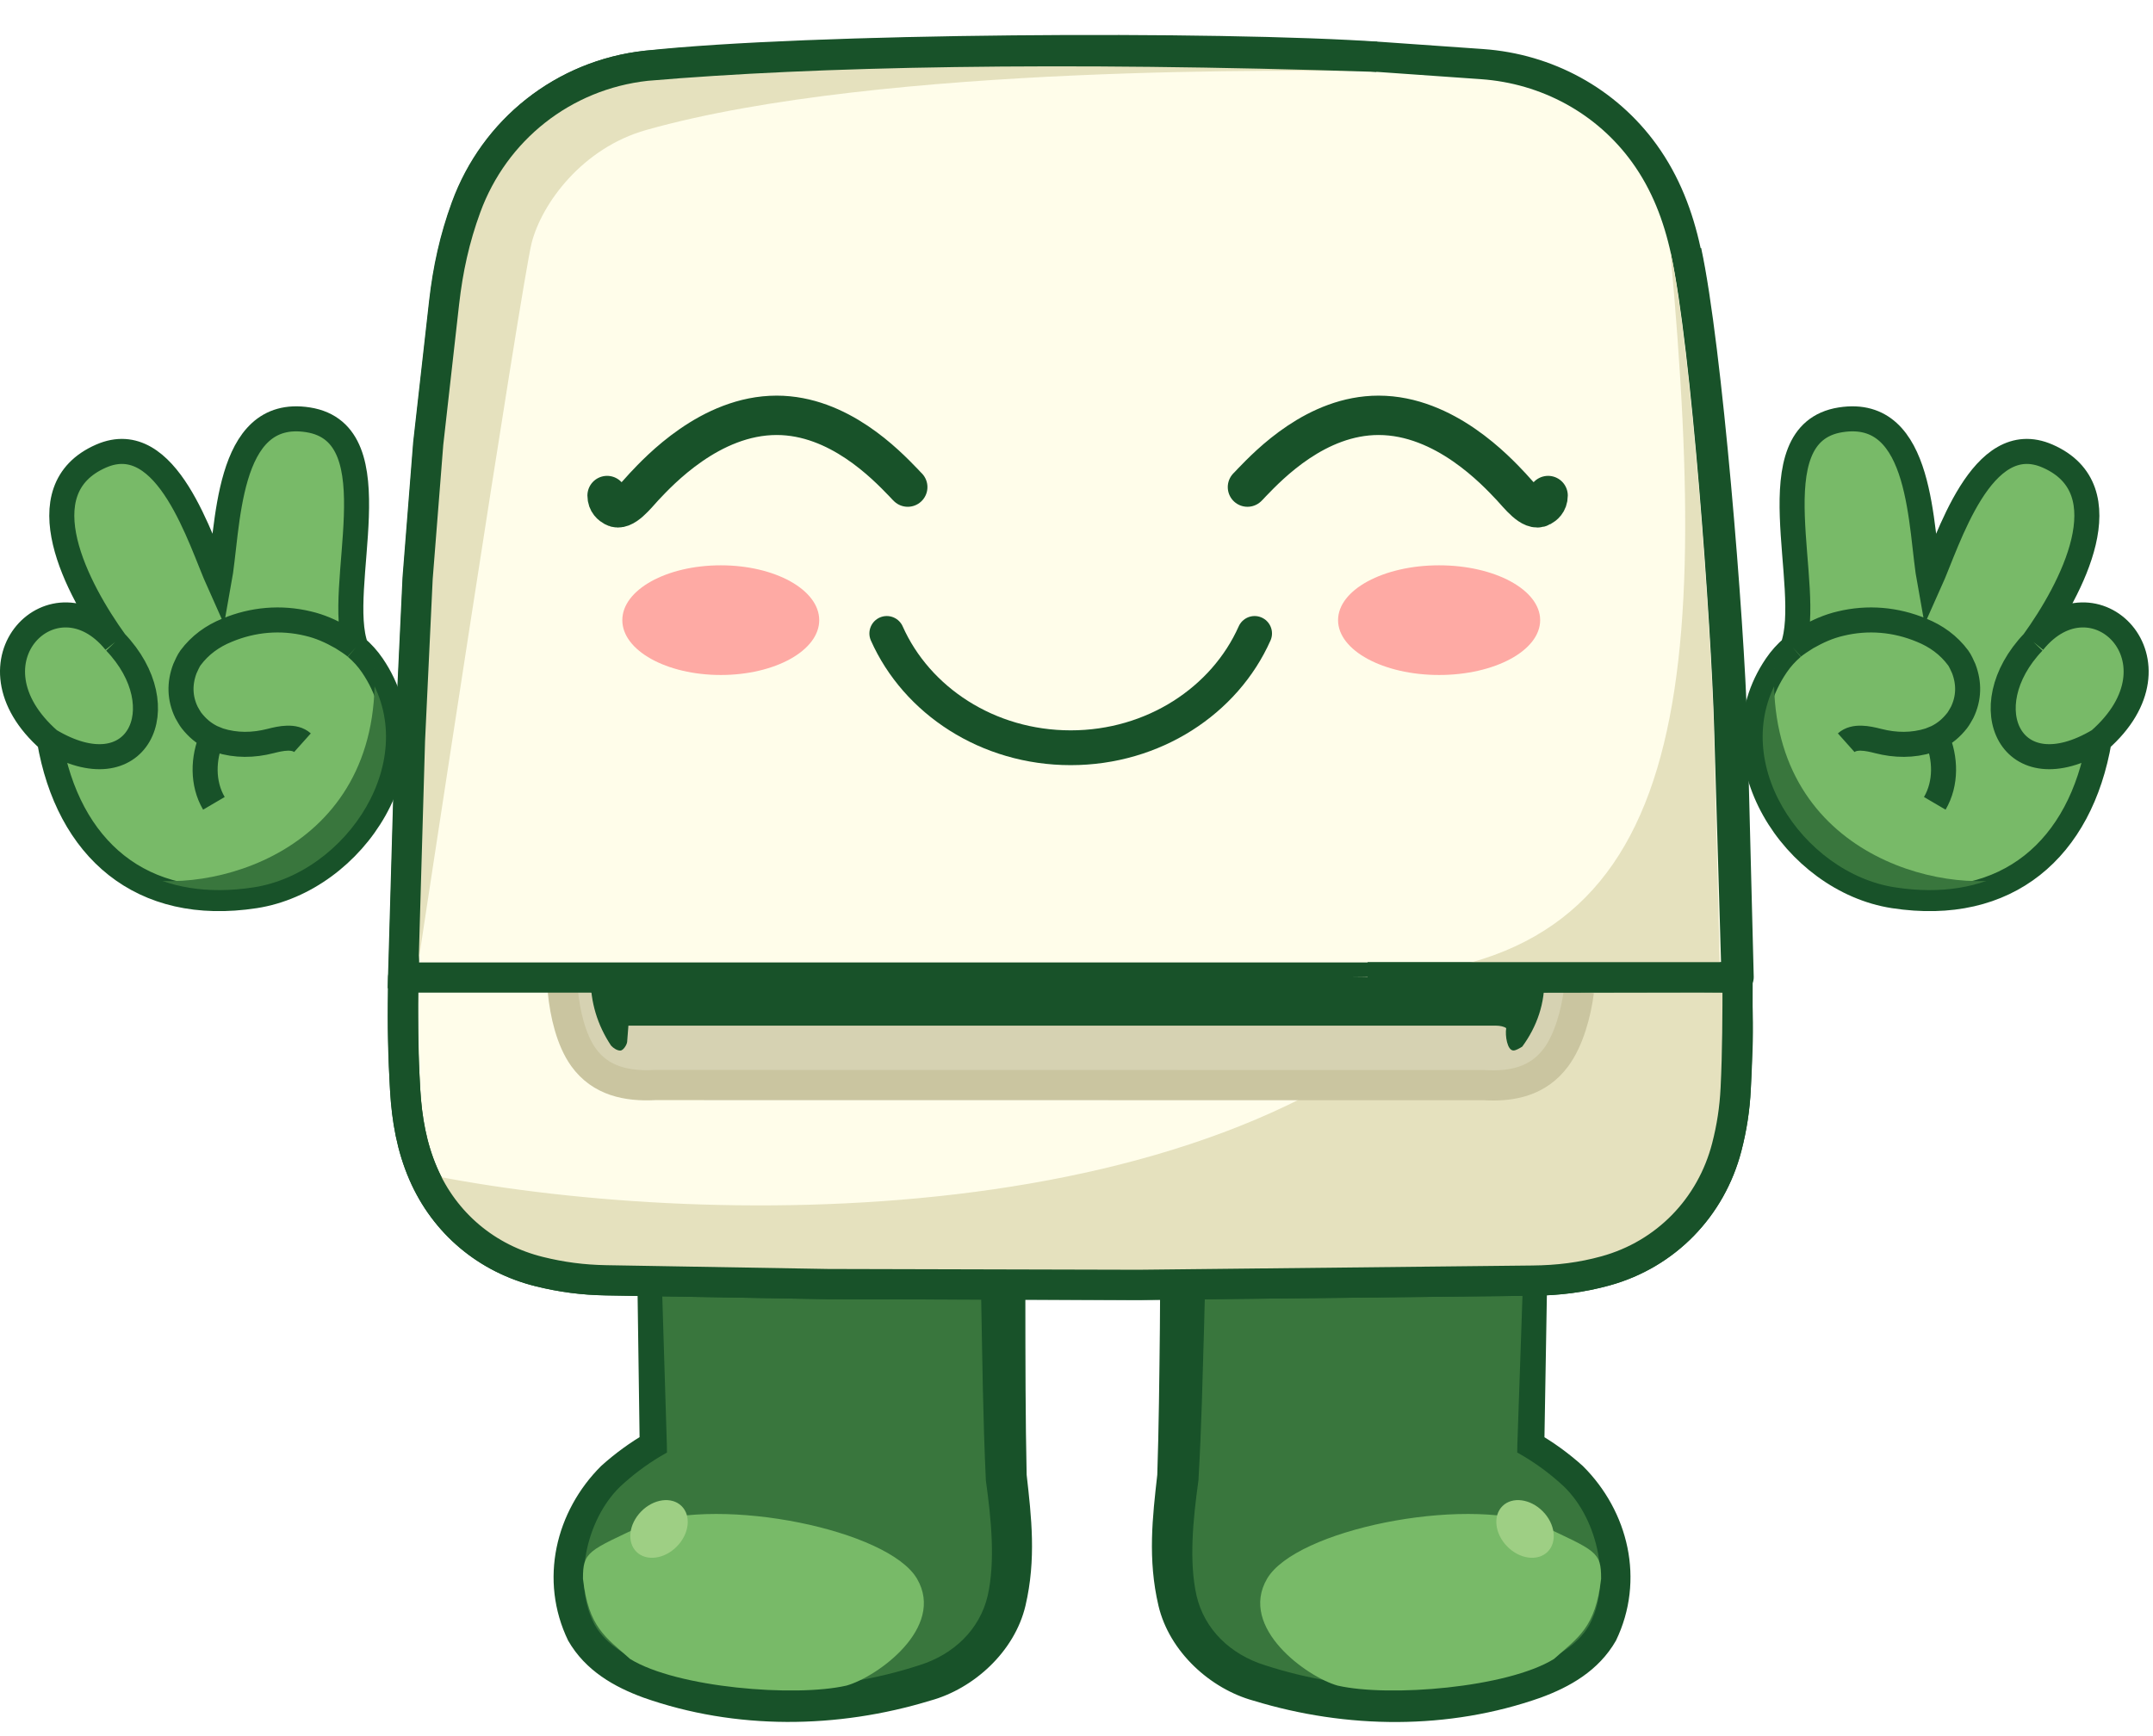
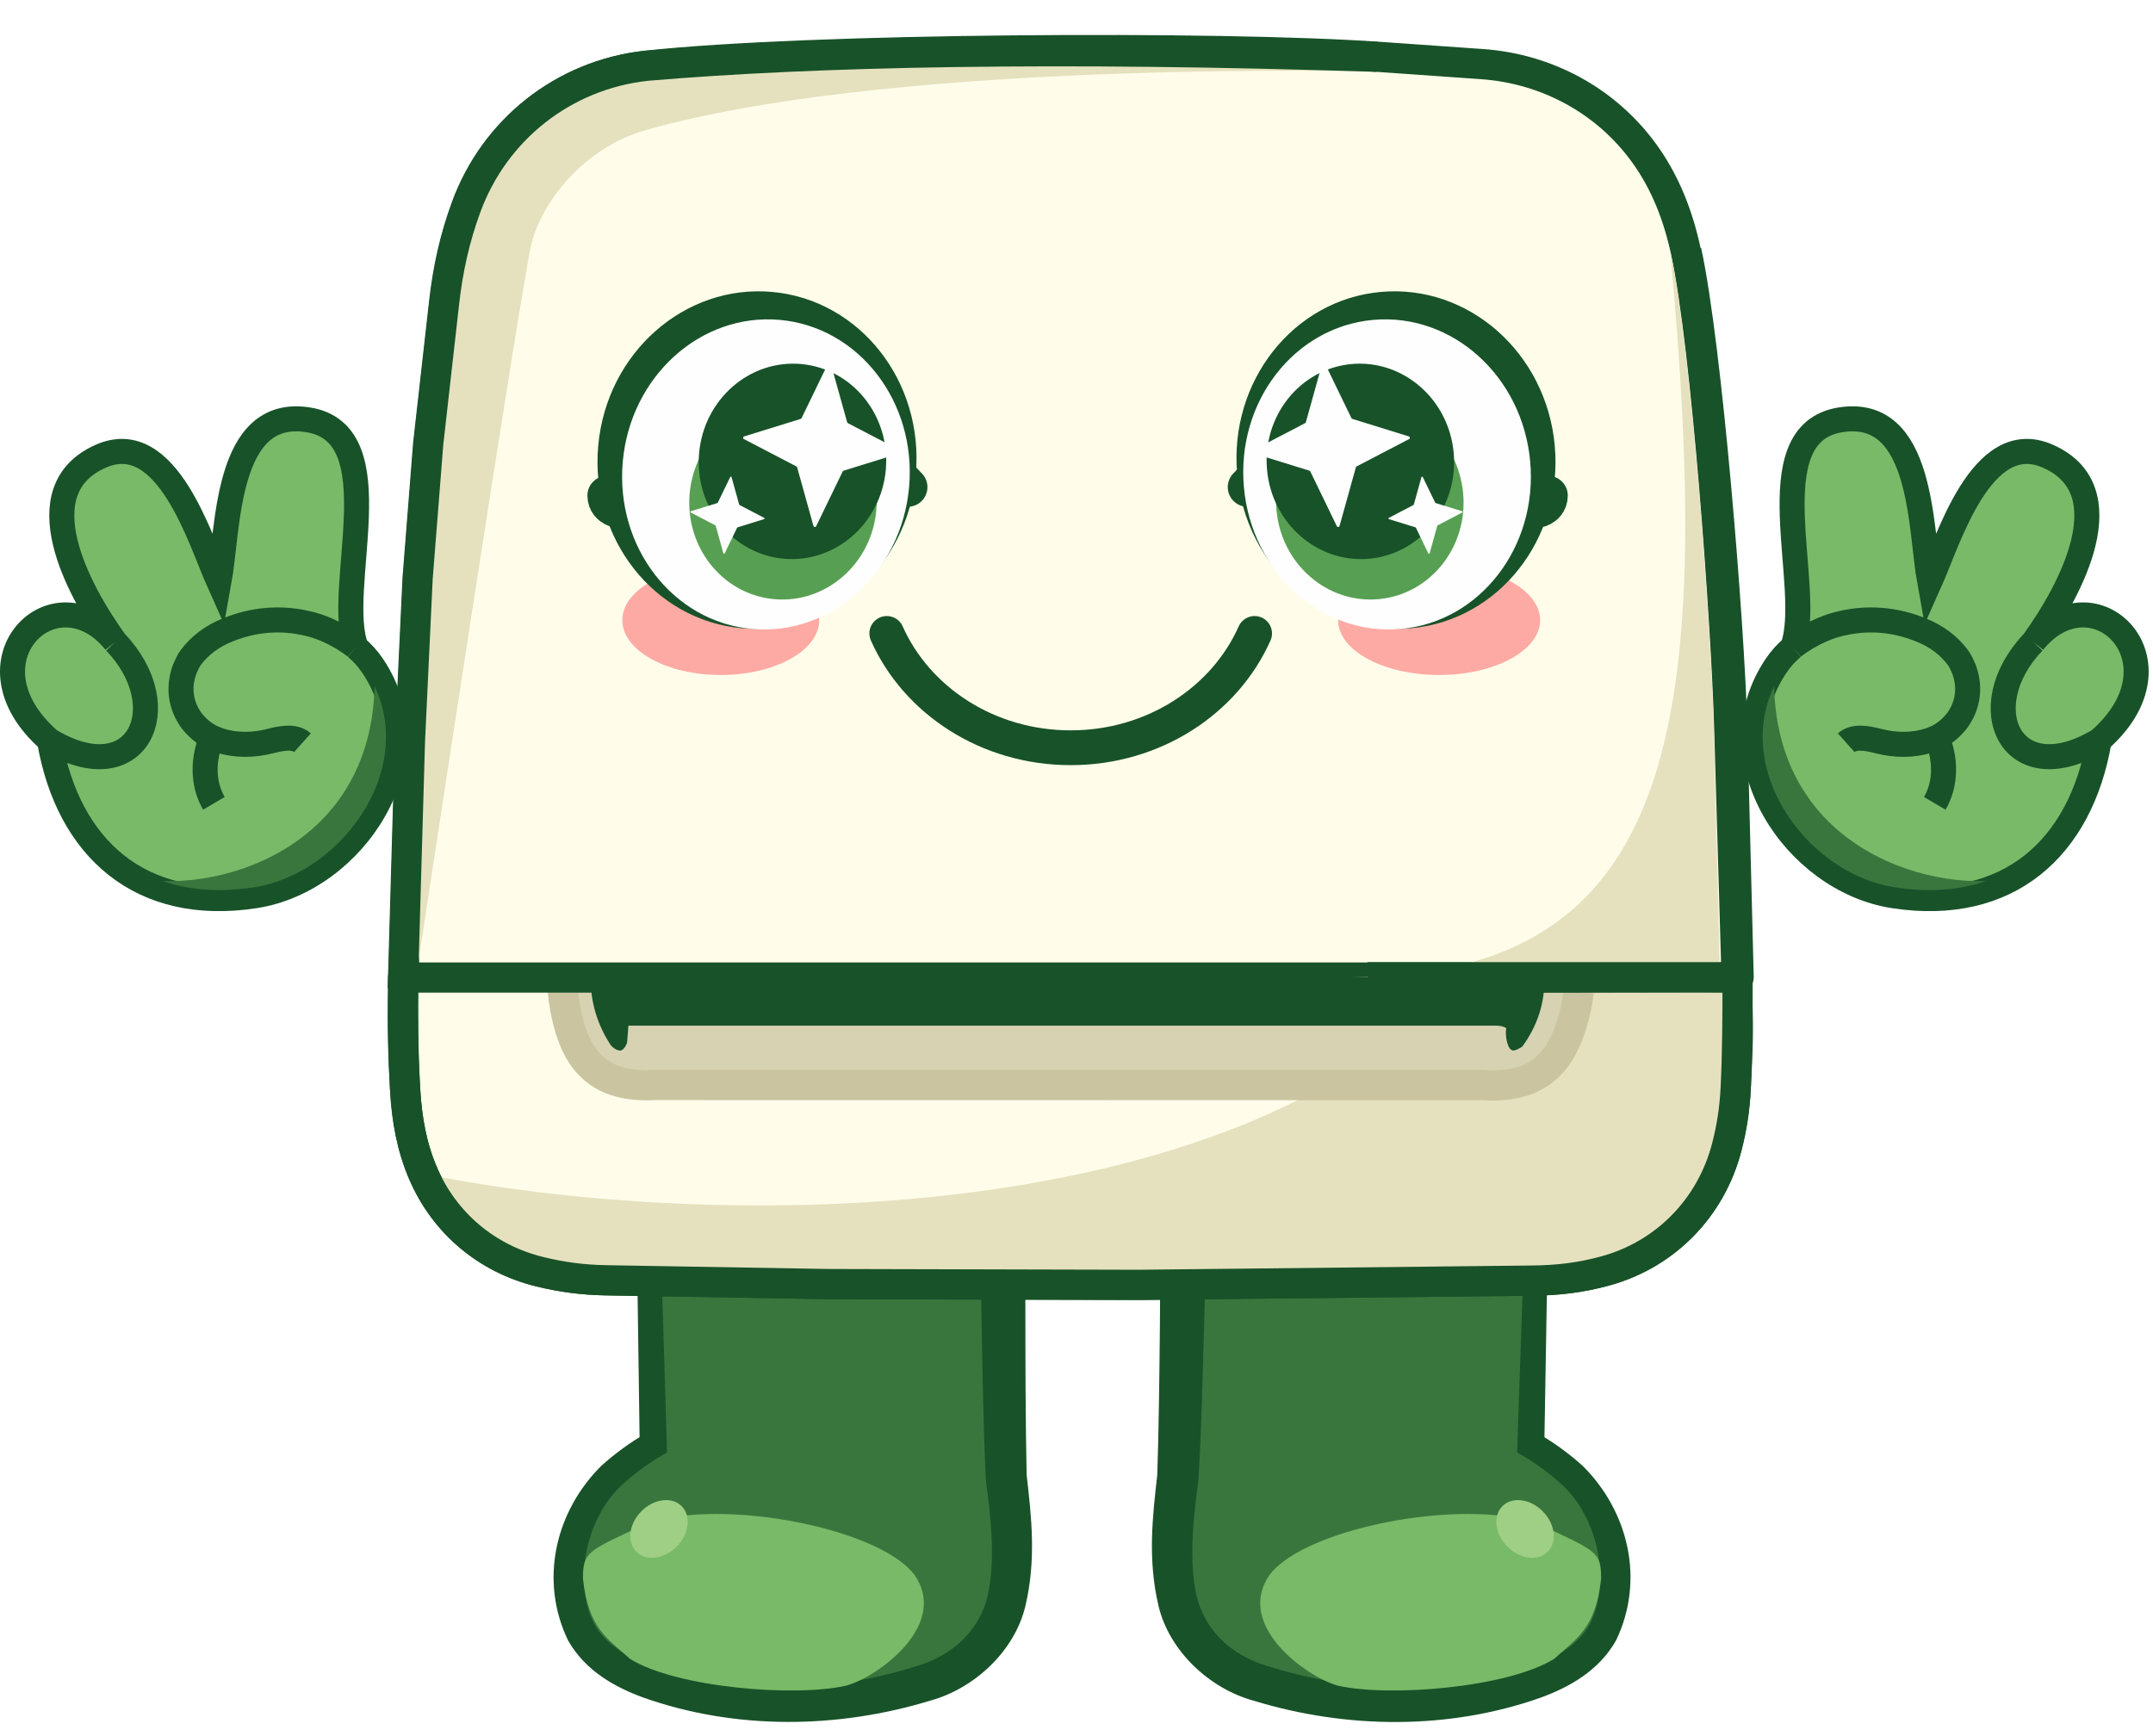
<svg xmlns="http://www.w3.org/2000/svg" width="129" height="104" viewBox="0 0 129 104" fill="none">
  <path d="M60.291 88.54C60.209 87.945 60.023 73.374 60.133 72.82L38.813 71.925L39.141 86.575C38.193 87.136 37.419 87.708 36.59 88.462C34.3 90.545 33.269 95.031 34.849 97.858C35.646 99.281 37.274 100.258 38.866 100.808C44.163 102.638 50.099 102.521 55.417 100.844C57.872 100.069 59.651 98.437 60.311 95.921C60.856 93.841 60.584 90.675 60.291 88.54Z" fill="#39763D" />
  <path d="M61.472 73.087C60.58 72.909 59.687 72.731 58.795 72.552C58.686 74.775 58.78 76.137 58.791 77.913C58.861 81.511 58.891 84.865 59.069 88.708C59.396 91.059 59.642 93.574 59.178 95.623C58.707 97.64 57.145 99.142 55.083 99.785C49.966 101.445 44.288 101.603 39.182 99.892C37.729 99.404 36.325 98.565 35.657 97.406C34.301 94.934 35.078 91.1 37.155 89.084C37.898 88.392 38.685 87.797 39.556 87.275L39.962 87.04L39.955 86.557C39.805 81.674 39.654 76.792 39.504 71.91L38.785 72.616C44.2 72.797 49.615 72.979 55.03 73.161C56.724 73.218 58.418 73.274 60.112 73.331C60.126 72.99 60.141 72.649 60.155 72.308C58.462 72.223 56.769 72.138 55.077 72.053C49.665 71.78 44.254 71.508 38.843 71.235L38.1 71.21L38.123 71.941C38.191 76.825 38.259 81.709 38.328 86.593L38.727 85.874C37.769 86.425 36.845 87.099 36.024 87.84C33.294 90.552 32.286 94.678 34.041 98.309C35.086 100.132 36.837 101.096 38.55 101.724C44.078 103.675 50.183 103.602 55.751 101.902C58.335 101.195 60.791 98.978 61.443 96.218C62.096 93.424 61.799 90.904 61.513 88.372C61.441 85.132 61.438 81.386 61.436 77.893C61.435 76.285 61.447 74.228 61.472 73.087ZM58.795 72.552L61.472 73.087L61.611 72.357L60.155 72.308L60.112 73.331L58.795 72.552Z" fill="#185229" />
  <path d="M50.718 101.005C52.545 100.494 56.662 97.547 54.946 94.605C53.231 91.663 43.248 89.655 38.663 91.327C35.214 92.954 34.928 92.958 34.929 94.605C35.268 97.536 36.295 98.106 37.754 99.41C40.556 101.139 47.65 101.709 50.718 101.005Z" fill="#78BA68" />
  <ellipse cx="39.487" cy="91.619" rx="1.498" ry="1.925" transform="rotate(44.502 39.4874 91.6186)" fill="#9ECF84" />
  <path d="M70.573 88.542C70.655 87.947 70.951 75.265 70.841 74.712L92.05 73.855L91.722 86.577C92.671 87.138 93.445 87.71 94.274 88.464C96.564 90.547 97.595 95.033 96.015 97.86C95.218 99.283 93.59 100.26 91.998 100.81C86.701 102.64 80.765 102.523 75.447 100.845C72.992 100.071 71.213 98.439 70.553 95.922C70.007 93.843 70.28 90.677 70.573 88.542Z" fill="#39763D" />
  <path d="M69.502 74.979C70.394 74.801 71.287 74.623 72.179 74.444C72.279 76.622 72.167 77.905 72.141 79.621C72.05 82.652 71.995 85.466 71.806 88.711C71.478 91.062 71.232 93.576 71.694 95.623C72.164 97.637 73.722 99.138 75.782 99.781C80.898 101.442 86.575 101.602 91.681 99.894C93.135 99.406 94.539 98.567 95.207 97.408C96.565 94.936 95.79 91.102 93.712 89.082C92.969 88.39 92.181 87.794 91.311 87.272L90.906 87.038L90.915 86.556C91.061 82.316 91.207 78.077 91.353 73.837L92.079 74.552C86.635 74.724 81.191 74.896 75.747 75.069C74.118 75.12 72.49 75.172 70.861 75.223C70.847 74.882 70.834 74.541 70.82 74.2C72.447 74.12 74.075 74.04 75.702 73.96C81.142 73.693 86.582 73.426 92.022 73.159L92.773 73.135L92.747 73.873C92.675 78.115 92.603 82.356 92.53 86.597L92.134 85.881C93.092 86.432 94.016 87.105 94.837 87.846C97.566 90.555 98.575 94.68 96.822 98.311C95.778 100.133 94.027 101.098 92.314 101.726C86.787 103.679 80.681 103.609 75.111 101.91C72.525 101.203 70.066 98.984 69.412 96.222C68.757 93.426 69.055 90.905 69.34 88.373C69.431 85.676 69.465 82.508 69.496 79.573C69.512 78.033 69.519 76.031 69.502 74.979ZM72.179 74.444L69.502 74.979L69.362 74.246L70.82 74.2L70.861 75.223L72.179 74.444Z" fill="#185229" />
  <path d="M80.144 101.005C78.318 100.494 74.2 97.547 75.916 94.605C77.632 91.663 87.614 89.655 92.2 91.327C95.648 92.954 95.935 92.958 95.933 94.605C95.594 97.536 94.567 98.106 93.109 99.41C90.306 101.139 83.212 101.709 80.144 101.005Z" fill="#78BA68" />
  <ellipse cx="1.498" cy="1.925" rx="1.498" ry="1.925" transform="matrix(-0.713227 0.700934 0.700934 0.713227 91.0938 89.1953)" fill="#9ECF84" />
  <path d="M49.607 76.946L36.313 76.719C34.92 76.695 33.649 76.527 32.323 76.2C29.177 75.424 26.647 73.306 25.361 70.331C24.67 68.733 24.381 67.075 24.277 65.327C24.157 63.302 24.097 61.406 24.155 59.362L24.584 44.473L25.044 34.704L25.679 26.623L26.632 18.149C26.857 16.155 27.259 14.314 27.944 12.438C29.645 7.774 33.776 4.485 38.741 3.938C48.337 2.881 73.031 2.732 82.74 3.416L88.801 3.842C92.682 4.116 96.244 6.036 98.528 9.203C99.798 10.965 100.552 12.938 101.01 15.055C102.25 20.792 103.426 37.331 103.61 43.582L104.113 60.692C104.159 62.258 104.074 63.689 103.999 65.227C103.939 66.441 103.766 67.572 103.463 68.741C102.526 72.355 99.81 75.159 96.201 76.154C94.761 76.552 93.374 76.722 91.831 76.739L68.241 76.994L49.609 76.946H49.607Z" fill="#FFFDEA" stroke="#185229" stroke-width="1.81" stroke-linejoin="round" />
  <path d="M36.316 76.718L49.609 76.945H49.611L68.243 76.992L91.833 76.737C93.376 76.721 94.763 76.55 96.204 76.153C99.812 75.158 102.529 72.354 103.465 68.74C103.768 67.57 103.942 66.44 104.001 65.226C104.109 63.008 104.115 60.798 104.115 58.578L101.845 58.562L87.76 58.578C73.535 74.206 41.583 73.649 25.363 70.33C26.65 73.305 29.18 75.423 32.326 76.199C33.651 76.526 34.922 76.694 36.316 76.718Z" fill="#E5E1BE" />
  <path d="M39.24 65.019C37.575 65.11 35.989 64.789 34.96 63.36C34.217 62.329 33.851 60.746 33.721 59.406H94.597C94.43 60.742 93.976 62.358 93.225 63.367C92.153 64.804 90.601 65.125 88.926 65.026L39.24 65.019Z" fill="#D6D2B2" />
  <path d="M33.721 59.371C33.721 59.371 33.723 59.393 33.724 59.404C33.854 60.744 34.22 62.326 34.963 63.358C35.992 64.787 37.578 65.107 39.244 65.017L88.929 65.024C90.605 65.123 92.156 64.802 93.228 63.364C93.98 62.356 94.433 60.74 94.6 59.404" stroke="#CAC5A0" stroke-width="1.81" stroke-linejoin="round" />
  <path d="M91.208 62.716C92.086 61.52 92.588 60.097 92.523 58.566L35.391 58.562C35.372 60.044 35.798 61.429 36.61 62.652C36.754 62.813 36.982 62.958 37.173 62.953C37.343 62.949 37.563 62.606 37.577 62.425L37.652 61.459H89.63C89.876 61.459 90.141 61.517 90.247 61.613C90.173 62.029 90.303 62.971 90.696 62.948C90.828 62.941 91.042 62.822 91.208 62.716Z" fill="#185229" />
  <path d="M35.391 58.575H26.413H24.153C24.153 60.829 24.141 63.073 24.275 65.326C24.378 67.074 24.667 68.732 25.358 70.33C26.645 73.305 29.174 75.423 32.321 76.199C33.646 76.526 34.917 76.694 36.31 76.718L49.604 76.945H49.606L68.238 76.992L91.828 76.737C93.371 76.721 94.758 76.55 96.199 76.153C99.807 75.158 102.524 72.354 103.46 68.74C103.763 67.57 103.936 66.44 103.996 65.226C104.104 63.008 104.11 60.798 104.11 58.578L101.84 58.562L92.522 58.578H35.391" stroke="#185229" stroke-width="1.81" stroke-linejoin="round" />
  <path d="M102.68 43.515C102.496 37.278 101.32 20.775 100.079 15.051C102.68 43.515 100.528 58.564 80.833 58.564H103.062L102.68 43.515Z" fill="#E5E1BE" />
  <path d="M101.042 15.051C102.283 20.775 103.606 37.275 103.789 43.512L104.172 58.561H81.942" stroke="#185229" stroke-width="1.811" stroke-linejoin="round" />
  <path d="M24.557 44.377L25.017 57.984C25.017 57.984 31.247 16.902 31.859 14.54C32.471 12.178 34.896 8.868 38.719 7.789C52.903 3.783 78.767 4.258 81.512 4.258C66.206 1.893 48.319 2.877 38.719 3.931C33.752 4.477 29.619 7.758 27.918 12.412C27.233 14.284 26.83 16.121 26.605 18.11L25.652 26.566L25.017 34.629L24.557 44.377Z" fill="#E5E1BE" />
  <path d="M24.133 59.243L24.562 44.387L25.022 34.639L25.657 26.576L26.61 18.12C26.835 16.131 27.238 14.294 27.923 12.422C29.624 7.768 33.758 4.487 38.724 3.941C48.835 3.076 63.305 2.778 82.493 3.402" stroke="#185229" stroke-width="1.811" stroke-linejoin="round" />
  <path d="M53.133 37.957C54.921 41.978 59.181 44.807 64.152 44.807C69.123 44.807 73.383 41.978 75.171 37.957" stroke="#185229" stroke-width="2.085" stroke-linecap="round" class="m-mouth" />
  <path d="M54.389 29.188L54.307 29.106L54.123 28.91C53.081 27.831 50.252 24.887 46.535 24.887C42.559 24.887 39.479 28.222 38.59 29.164C38.151 29.63 37.356 30.694 36.798 30.372C36.634 30.284 36.375 30.091 36.375 29.694" stroke="#185229" stroke-width="2.359" stroke-linecap="round" class="m-eye m-eye-l" />
  <path d="M74.743 29.188L74.825 29.106L75.009 28.91C76.05 27.831 78.88 24.887 82.597 24.887C86.573 24.887 89.653 28.222 90.541 29.164C90.981 29.63 91.776 30.694 92.334 30.372C92.498 30.284 92.757 30.091 92.757 29.694" stroke="#185229" stroke-width="2.359" stroke-linecap="round" class="m-eye m-eye-r" />
  <path d="M86.226 40.447C89.57 40.447 92.281 38.976 92.281 37.161C92.281 35.346 89.57 33.875 86.226 33.875C82.882 33.875 80.172 35.346 80.172 37.161C80.172 38.976 82.882 40.447 86.226 40.447Z" fill="#FEAAA4" class="m-cheek m-cheek-r" />
  <path d="M43.186 40.447C46.444 40.447 49.085 38.976 49.085 37.161C49.085 35.346 46.444 33.875 43.186 33.875C39.928 33.875 37.287 35.346 37.287 37.161C37.287 38.976 39.928 40.447 43.186 40.447Z" fill="#FEAAA4" class="m-cheek m-cheek-l" />
  <g class="m-hand m-hand-l">
    <path d="M21.333 38.788C21.719 39.122 22.025 39.458 22.31 39.875C26.083 45.41 21.233 52.759 15.275 53.677C8.461 54.727 4.073 50.864 2.963 44.364C-2.445 39.635 3.315 34.022 6.905 38.468C4.641 35.331 1.447 29.343 6.057 27.329C10.03 25.593 12.021 32.441 13.119 34.889C13.698 31.703 13.48 24.373 18.456 25.156C23.666 25.975 20.007 35.255 21.333 38.788Z" fill="#78BA68" />
    <path d="M2.963 44.364C4.073 50.864 8.461 54.727 15.275 53.677C21.233 52.759 26.083 45.41 22.31 39.875C22.025 39.458 21.719 39.122 21.333 38.788M2.963 44.364C-2.445 39.635 3.315 34.022 6.905 38.468M2.963 44.364C8.217 47.517 10.653 42.387 6.905 38.468M6.905 38.468C4.641 35.331 1.447 29.343 6.057 27.329C10.03 25.593 12.021 32.441 13.119 34.889C13.698 31.703 13.48 24.373 18.456 25.156C23.666 25.975 20.007 35.255 21.333 38.788M21.333 38.788C21.156 38.628 20.695 38.33 20.486 38.201C19.812 37.819 19.184 37.536 18.456 37.367C16.827 36.973 15.155 37.118 13.61 37.762C12.733 38.115 11.988 38.652 11.413 39.423C11.31 39.556 11.148 39.906 11.08 40.065C10.745 40.946 10.763 41.837 11.174 42.687C11.242 42.81 11.396 43.081 11.475 43.178C11.827 43.622 12.197 43.938 12.696 44.188M18.122 44.506C17.639 44.074 16.829 44.245 16.21 44.404C15.183 44.668 14.133 44.685 13.119 44.361L12.696 44.188M12.816 48.138C12.113 46.941 12.157 45.423 12.696 44.188" stroke="#185229" stroke-width="1.5" />
    <path d="M7.997 52.547C9.947 53.688 12.394 54.123 15.275 53.679C21.166 52.771 25.972 45.578 22.435 40.066C22.871 51.262 12.251 53.679 7.997 52.547Z" fill="#39763D" />
    <path d="M7.997 52.547C9.947 53.688 12.394 54.123 15.275 53.679C21.166 52.771 25.972 45.578 22.435 40.066" stroke="#185229" stroke-width="1.024" />
  </g>
  <g class="m-hand m-hand-r">
    <path d="M107.407 38.788C107.021 39.122 106.715 39.458 106.431 39.875C102.658 45.41 107.507 52.759 113.465 53.677C120.279 54.727 124.668 50.864 125.777 44.364C131.185 39.635 125.426 34.022 121.835 38.468C124.1 35.331 127.293 29.343 122.683 27.329C118.711 25.593 116.72 32.441 115.621 34.889C115.042 31.703 115.26 24.373 110.284 25.156C105.074 25.975 108.733 35.255 107.407 38.788Z" fill="#78BA68" />
    <path d="M125.777 44.364C124.668 50.864 120.279 54.727 113.465 53.677C107.507 52.759 102.658 45.41 106.431 39.875C106.715 39.458 107.021 39.122 107.407 38.788M125.777 44.364C131.185 39.635 125.426 34.022 121.835 38.468M125.777 44.364C120.523 47.517 118.087 42.387 121.835 38.468M121.835 38.468C124.1 35.331 127.293 29.343 122.683 27.329C118.711 25.593 116.72 32.441 115.621 34.889C115.042 31.703 115.26 24.373 110.284 25.156C105.074 25.975 108.733 35.255 107.407 38.788M107.407 38.788C107.584 38.628 108.045 38.33 108.254 38.201C108.929 37.819 109.556 37.536 110.284 37.367C111.913 36.973 113.585 37.118 115.13 37.762C116.007 38.115 116.752 38.652 117.327 39.423C117.431 39.556 117.592 39.906 117.66 40.065C117.995 40.946 117.977 41.837 117.566 42.687C117.499 42.81 117.344 43.081 117.265 43.178C116.913 43.622 116.543 43.938 116.044 44.188M110.618 44.506C111.102 44.074 111.911 44.245 112.531 44.404C113.557 44.668 114.608 44.685 115.621 44.361L116.044 44.188M115.925 48.138C116.627 46.941 116.584 45.423 116.044 44.188" stroke="#185229" stroke-width="1.5" />
    <path d="M120.743 52.547C118.794 53.688 116.346 54.123 113.465 53.679C107.575 52.771 102.768 45.578 106.305 40.066C105.869 51.262 116.49 53.679 120.743 52.547Z" fill="#39763D" />
    <path d="M120.743 52.547C118.794 53.688 116.346 54.123 113.465 53.679C107.575 52.771 102.768 45.578 106.305 40.066" stroke="#185229" stroke-width="1.024" />
  </g>
+   <g class="m-eye-open m-eye-open-l" transform="translate(4.9 4.3)">
+     <path d="M49.97 24.127C49.469 29.692 44.803 33.819 39.549 33.346C34.294 32.872 30.442 27.977 30.943 22.412C31.445 16.847 36.111 12.72 41.365 13.193C46.619 13.667 50.472 18.562 49.97 24.127Z" fill="#185229" />
+     <path d="M49.569 24.901C49.108 30.015 44.894 33.815 40.157 33.388C35.421 32.961 31.954 28.469 32.415 23.355C32.876 18.241 37.09 14.442 41.827 14.869C46.563 15.296 50.03 19.787 49.569 24.901Z" fill="#FEFEFE" />
+     <path d="M47.607 26.274C47.317 29.495 44.578 31.882 41.489 31.603C38.401 31.325 36.132 28.488 36.422 25.266C36.713 22.044 39.452 19.658 42.541 19.936C45.629 20.215 47.898 23.052 47.607 26.274Z" fill="#57A053" />
+     <path d="M48.174 23.852C47.883 27.074 45.144 29.46 42.056 29.181C38.967 28.903 36.699 26.066 36.989 22.844C37.279 19.622 40.018 17.236 43.107 17.514C46.196 17.793 48.464 20.63 48.174 23.852Z" fill="#185229" />
+     <path d="M44.717 17.475C44.752 17.403 44.858 17.412 44.879 17.49L45.858 21.002C45.864 21.026 45.88 21.045 45.901 21.056L49.046 22.694C49.115 22.73 49.106 22.832 49.032 22.855L45.645 23.904C45.621 23.911 45.602 23.928 45.592 23.95L44.002 27.23C43.966 27.303 43.861 27.293 43.839 27.216L42.861 23.703C42.854 23.68 42.839 23.66 42.817 23.649L39.672 22.011C39.603 21.975 39.612 21.874 39.687 21.851L43.074 20.801C43.097 20.794 43.116 20.778 43.126 20.756L44.717 17.475Z" fill="#FEFEFE" />
+     <path d="M38.855 24.28C38.871 24.246 38.921 24.251 38.931 24.287L39.39 25.937C39.393 25.948 39.401 25.957 39.411 25.962L40.888 26.732C40.92 26.748 40.916 26.796 40.881 26.807L39.29 27.3C39.279 27.303 39.271 27.311 39.266 27.321L38.519 28.862C38.502 28.896 38.453 28.892 38.442 28.855L37.983 27.206C37.98 27.195 37.972 27.185 37.962 27.18L36.485 26.411C36.453 26.394 36.457 26.346 36.492 26.335L38.083 25.843C38.094 25.839 38.103 25.832 38.108 25.821L38.855 24.28Z" fill="#FEFEFE" />
+   </g>
+   <g class="m-eye-open m-eye-open-r" transform="translate(6.5 4.3)">
+     <path d="M67.629 24.127C68.131 29.692 72.797 33.819 78.051 33.346C83.305 32.872 87.158 27.977 86.656 22.412C86.155 16.847 81.489 12.72 76.235 13.193C70.981 13.667 67.128 18.562 67.629 24.127Z" fill="#185229" />
+     <path d="M68.031 24.901C68.492 30.015 72.705 33.815 77.442 33.388C82.179 32.961 85.645 28.469 85.184 23.355C84.724 18.241 80.51 14.442 75.773 14.869C71.036 15.296 67.57 19.787 68.031 24.901Z" fill="#FEFEFE" />
+     <path d="M69.983 26.274C70.273 29.495 73.012 31.882 76.101 31.603C79.189 31.325 81.458 28.488 81.167 25.266C80.877 22.044 78.138 19.658 75.049 19.936C71.961 20.215 69.692 23.052 69.983 26.274Z" fill="#57A053" />
+     <path d="M69.416 23.852C69.707 27.074 72.446 29.46 75.534 29.181C78.623 28.903 80.891 26.066 80.601 22.844C80.311 19.622 77.571 17.236 74.483 17.514C71.394 17.793 69.126 20.63 69.416 23.852Z" fill="#185229" />
+     <path d="M72.883 17.475C72.848 17.403 72.742 17.412 72.72 17.49L71.742 21.002C71.736 21.026 71.72 21.045 71.698 21.056L68.553 22.694C68.484 22.73 68.493 22.832 68.568 22.855L71.955 23.904C71.978 23.911 71.997 23.928 72.008 23.95L73.598 27.23C73.633 27.303 73.739 27.293 73.761 27.216L74.739 23.703C74.745 23.68 74.761 23.66 74.783 23.649L77.927 22.011C77.997 21.975 77.987 21.874 77.913 21.851L74.526 20.801C74.503 20.794 74.484 20.778 74.473 20.756L72.883 17.475Z" fill="#FEFEFE" />
+     <path d="M78.745 24.28C78.728 24.246 78.679 24.251 78.669 24.287L78.209 25.937C78.206 25.948 78.199 25.957 78.189 25.962L76.712 26.732C76.679 26.748 76.683 26.796 76.719 26.807L78.309 27.3C78.32 27.303 78.329 27.311 78.334 27.321L79.081 28.862C79.097 28.896 79.147 28.892 79.157 28.855L79.617 27.206C79.62 27.195 79.627 27.185 79.637 27.18L81.114 26.411C81.147 26.394 81.142 26.346 81.107 26.335L79.517 25.843C79.506 25.839 79.497 25.832 79.492 25.821L78.745 24.28Z" fill="#FEFEFE" />
+   </g>
</svg>
